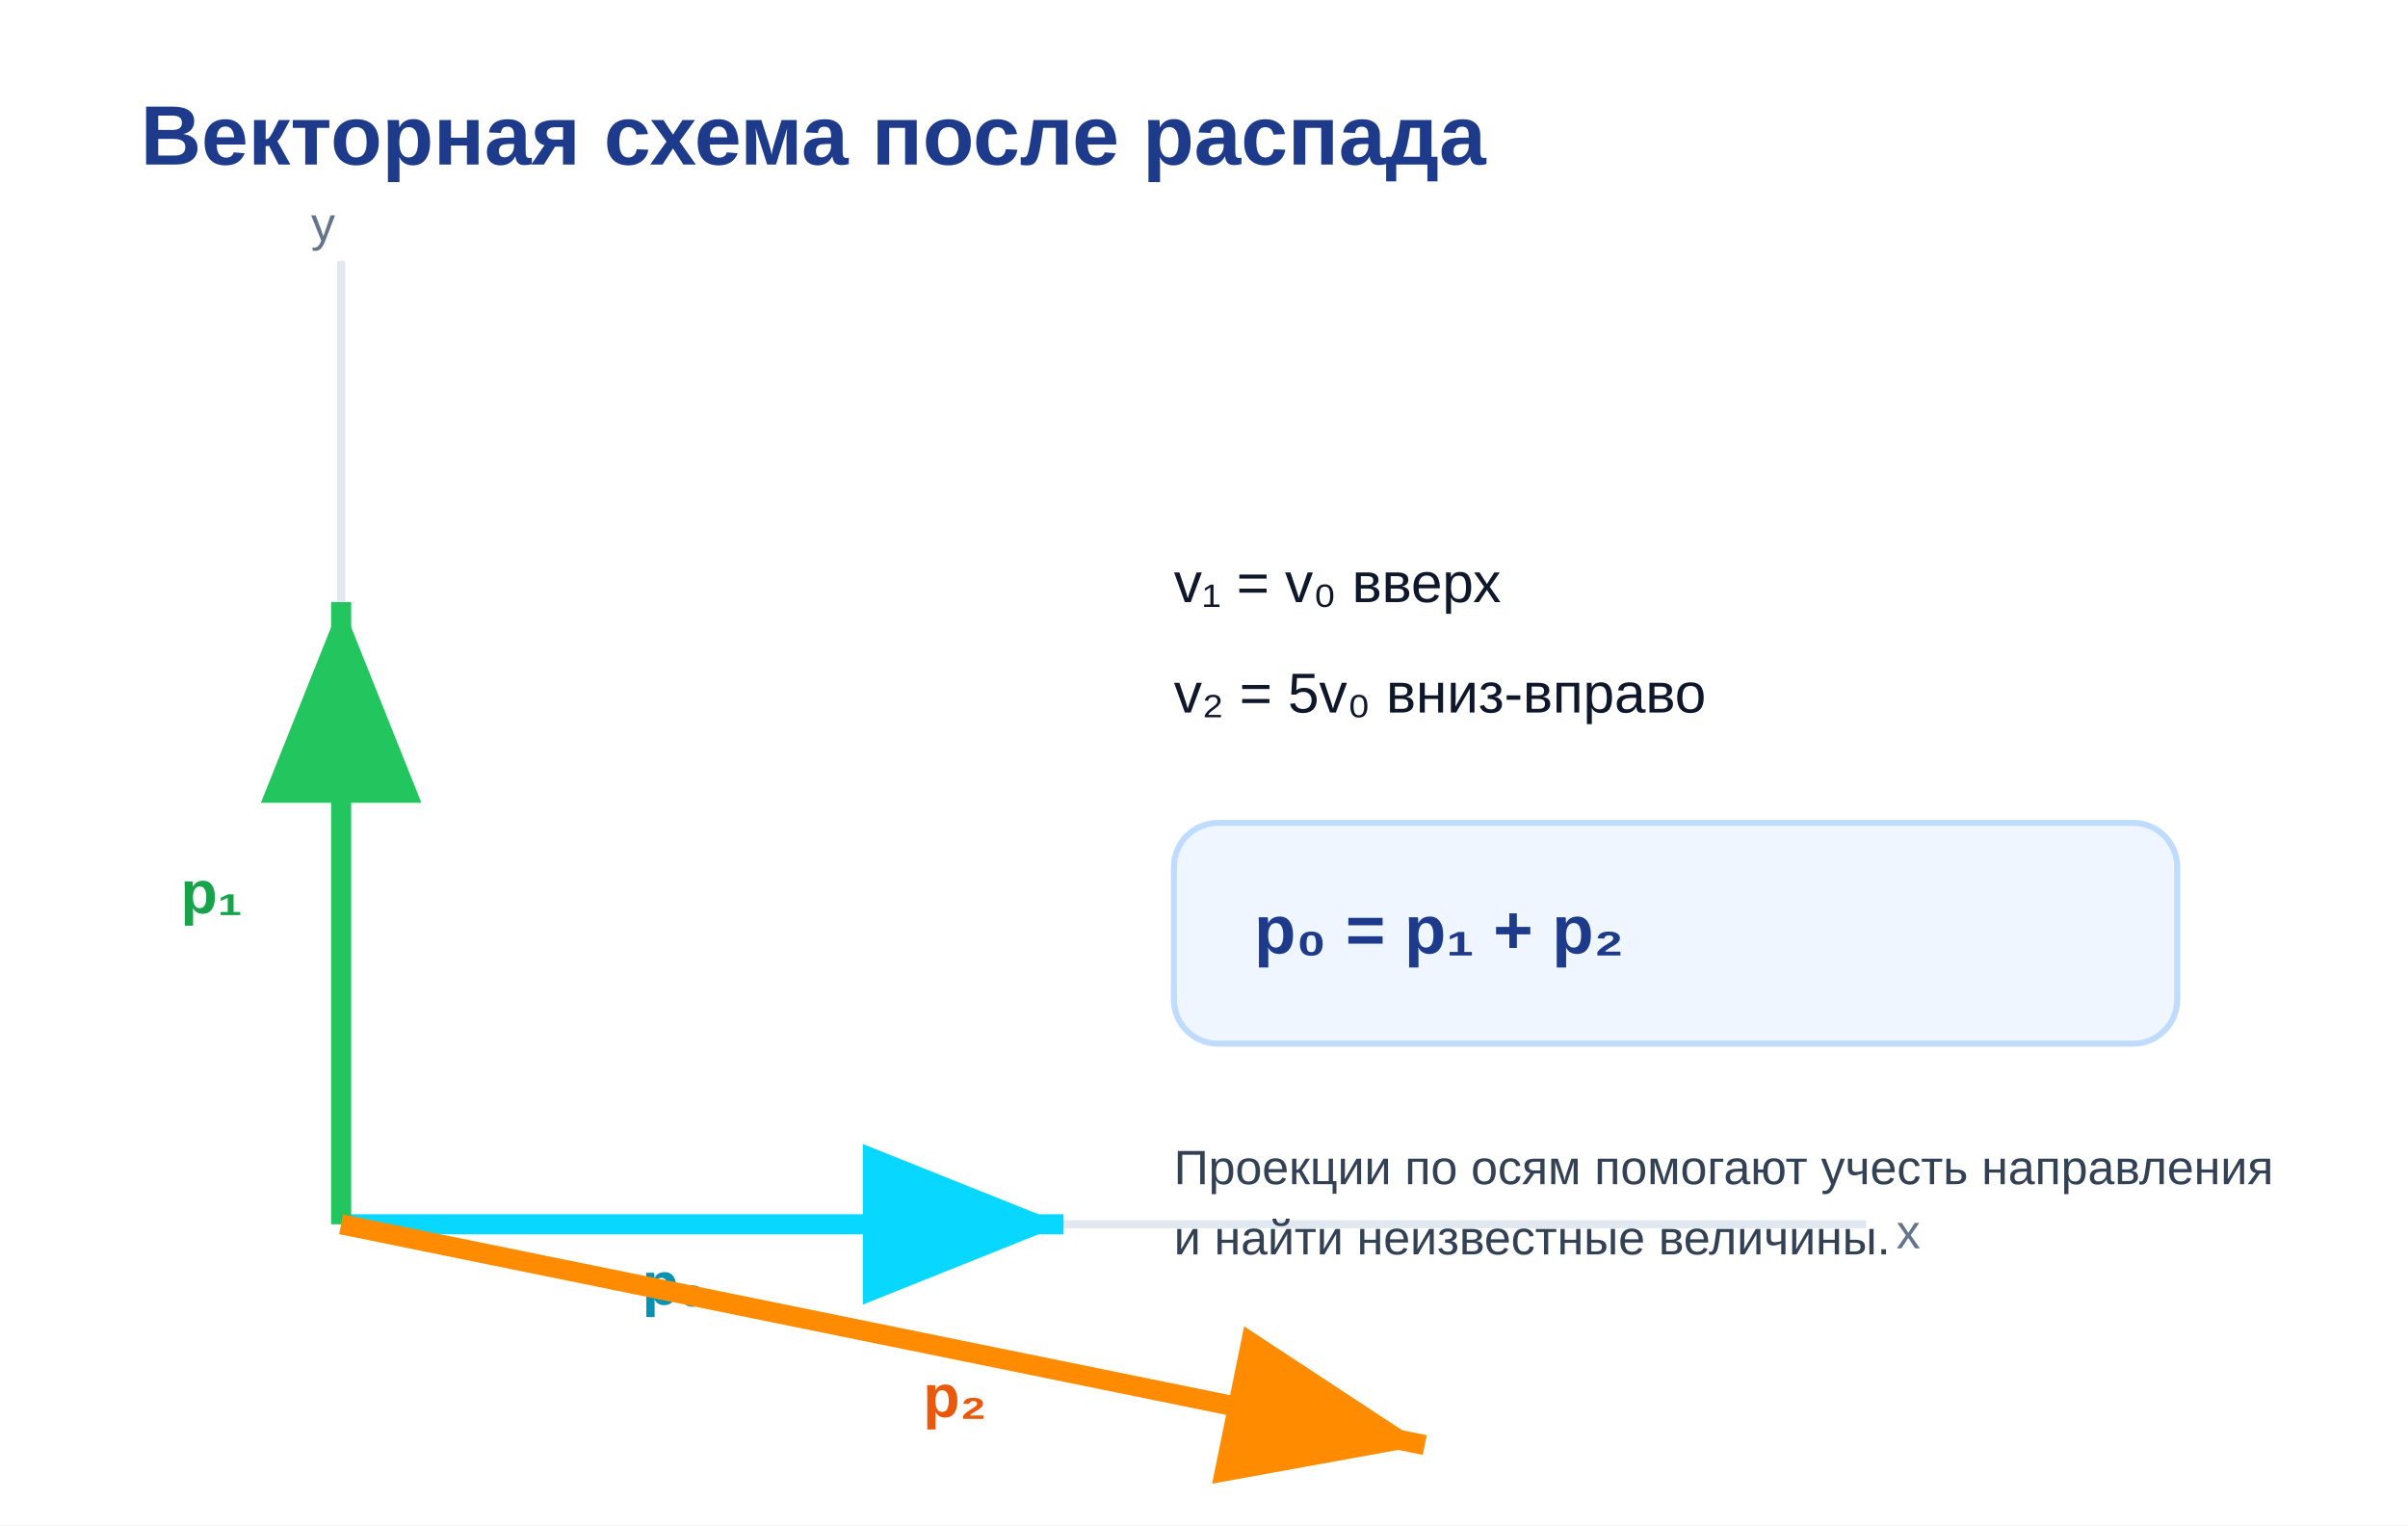
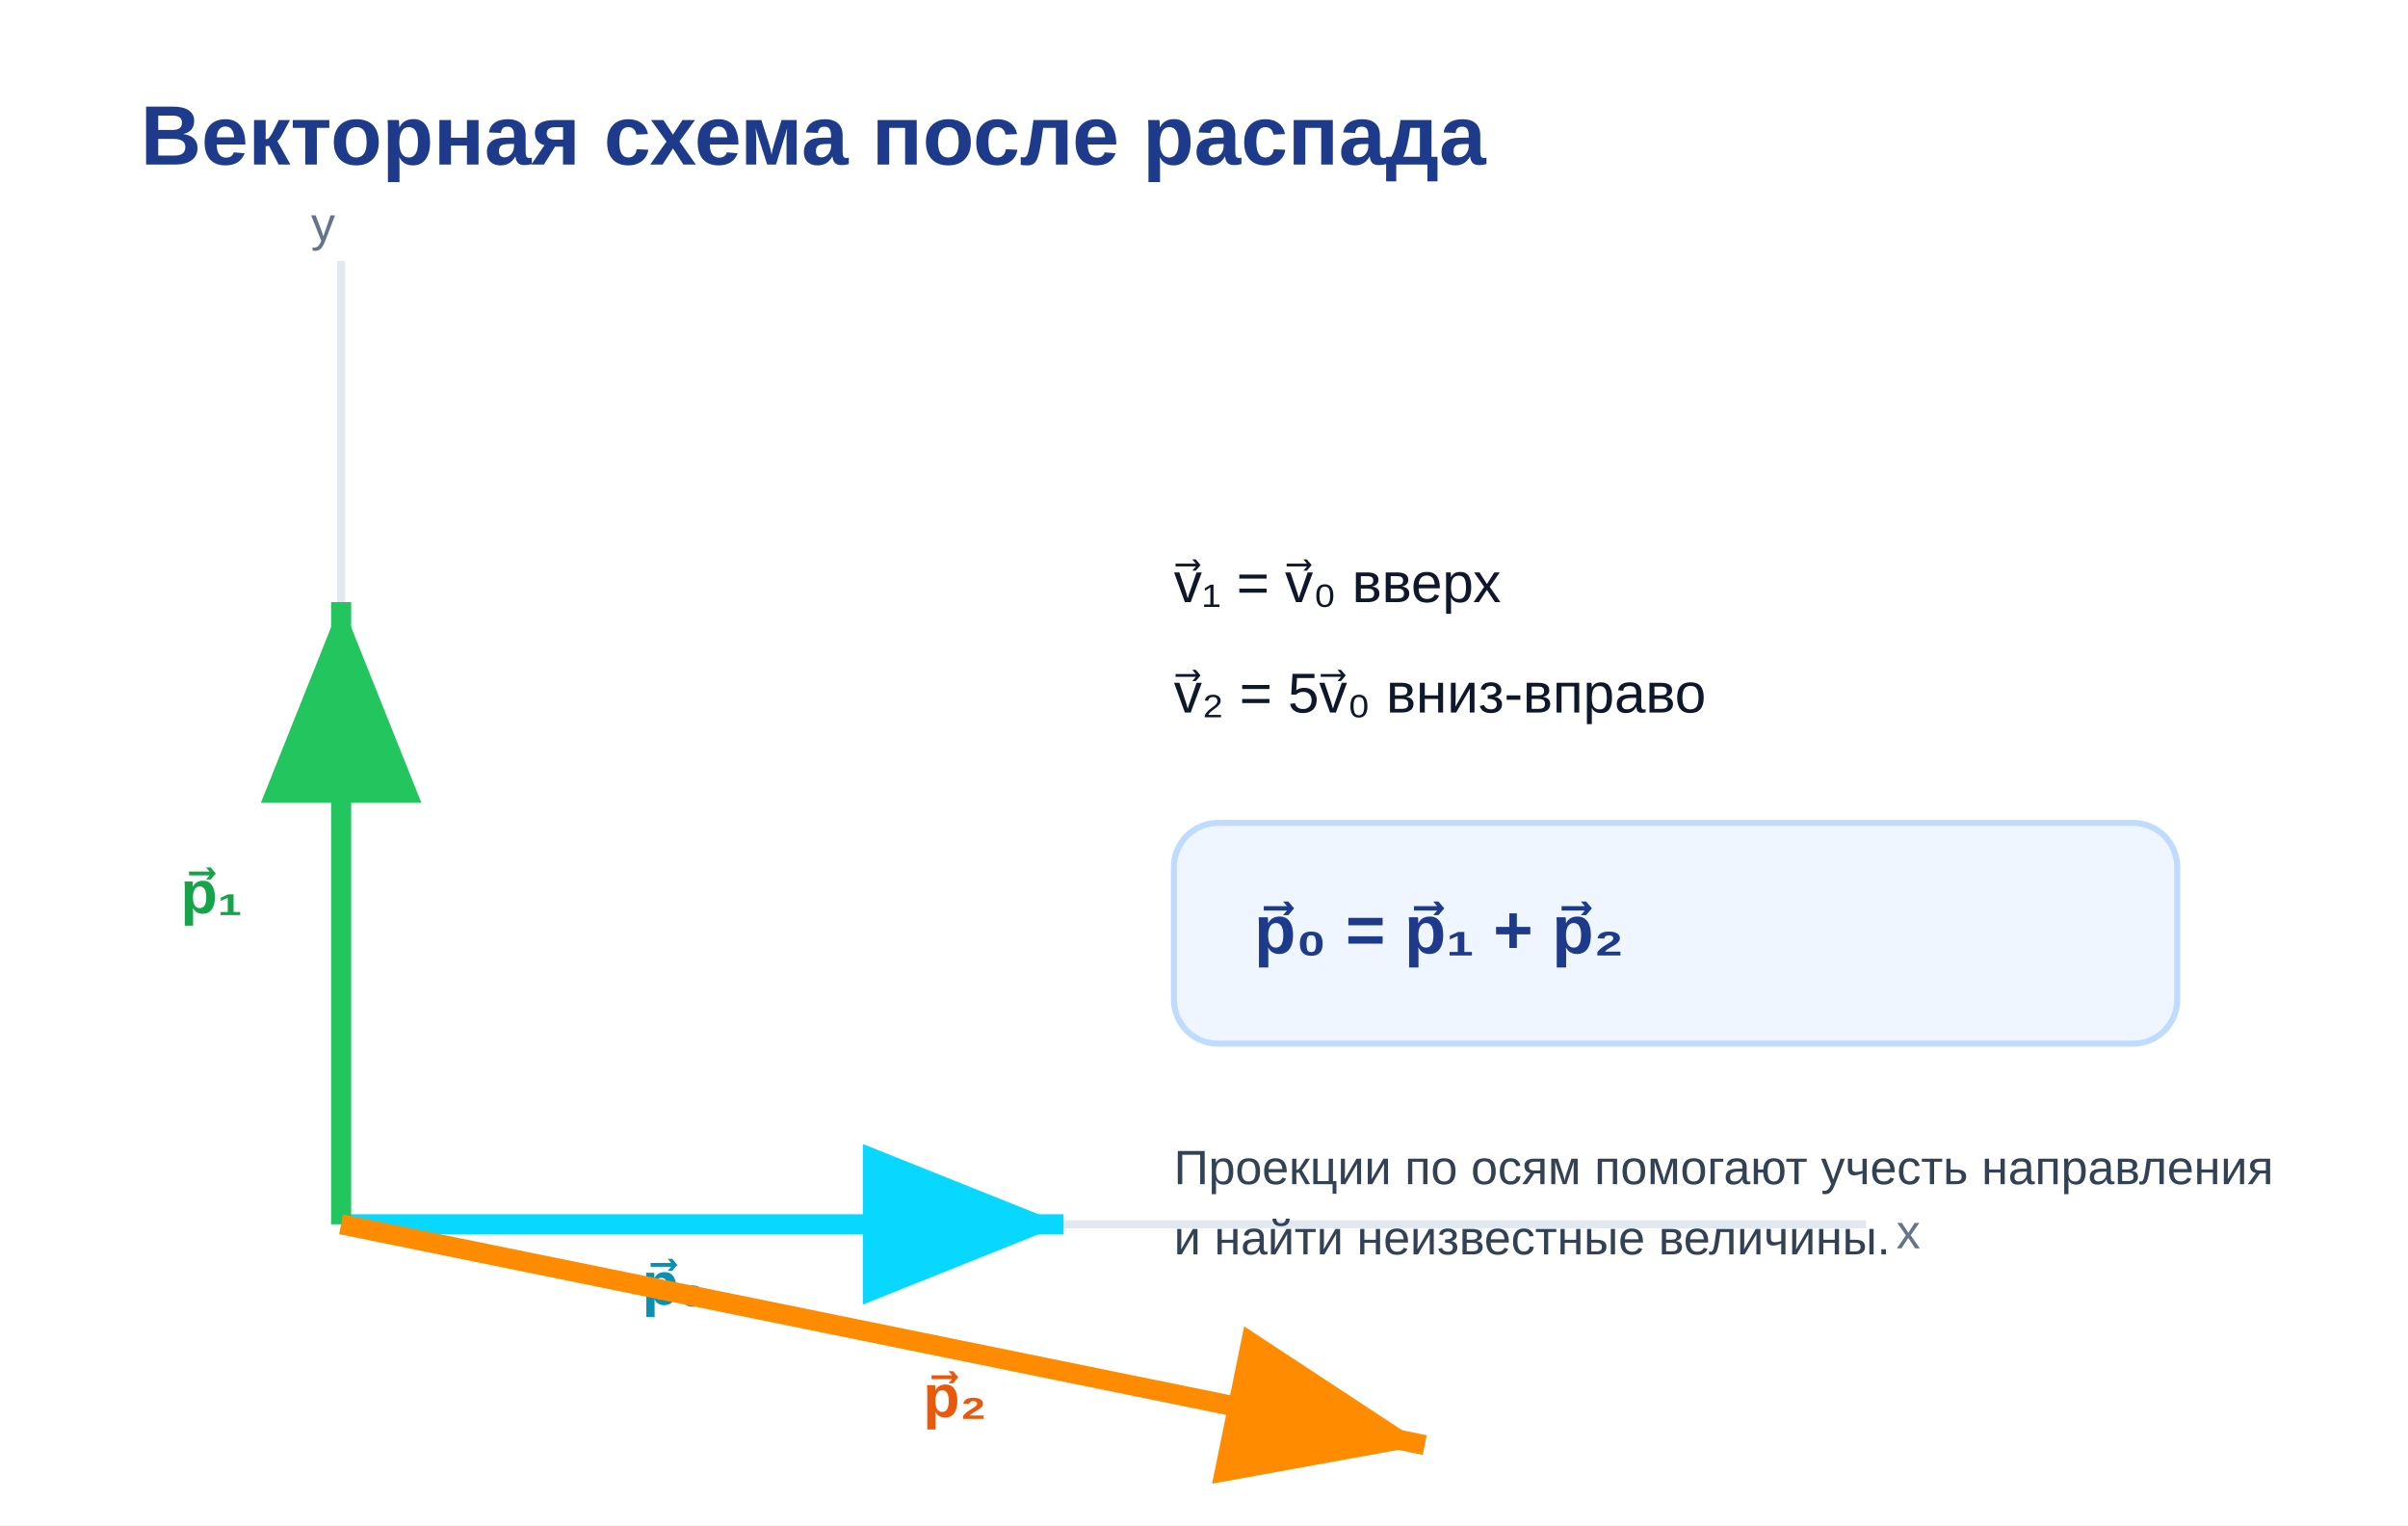
<svg xmlns="http://www.w3.org/2000/svg" viewBox="0 0 1200 760" width="1200" height="760">
  <rect width="1200" height="760" fill="#ffffff" />
  <text x="70" y="82" fill="#1e3a8a" font-family="Arial, sans-serif" font-size="42" font-weight="700">Векторная схема после распада</text>
  <defs>
    <marker id="a" markerWidth="12" markerHeight="12" refX="10" refY="4" orient="auto">
      <path d="M0,0 L10,4 L0,8 Z" fill="context-stroke" />
    </marker>
  </defs>
  <line x1="170" y1="610" x2="930" y2="610" stroke="#e2e8f0" stroke-width="4" />
  <line x1="170" y1="610" x2="170" y2="130" stroke="#e2e8f0" stroke-width="4" />
  <text x="945" y="622" fill="#64748b" font-family="Arial" font-size="24">x</text>
  <text x="155" y="120" fill="#64748b" font-family="Arial" font-size="24">y</text>
  <line x1="170" y1="610" x2="530" y2="610" stroke="#08d8ff" stroke-width="10" marker-end="url(#a)" />
-   <text x="320" y="650" fill="#0891b2" font-family="Arial" font-size="30" font-weight="700">p₀</text>
+   <text x="320" y="650" fill="#0891b2" font-family="Arial" font-size="30" font-weight="700">p⃗₀</text>
  <line x1="170" y1="610" x2="170" y2="300" stroke="#22c55e" stroke-width="10" marker-end="url(#a)" />
-   <text x="90" y="455" fill="#16a34a" font-family="Arial" font-size="30" font-weight="700">p₁</text>
+   <text x="90" y="455" fill="#16a34a" font-family="Arial" font-size="30" font-weight="700">p⃗₁</text>
  <line x1="170" y1="610" x2="710" y2="720" stroke="#ff8c00" stroke-width="10" marker-end="url(#a)" />
-   <text x="460" y="706" fill="#ea580c" font-family="Arial" font-size="30" font-weight="700">p₂</text>
-   <text x="585" y="300" fill="#0f172a" font-family="Arial" font-size="28">v₁ = v₀ вверх</text>
-   <text x="585" y="355" fill="#0f172a" font-family="Arial" font-size="28">v₂ = 5v₀ вниз-вправо</text>
+   <text x="460" y="706" fill="#ea580c" font-family="Arial" font-size="30" font-weight="700">p⃗₂</text>
+   <text x="585" y="300" fill="#0f172a" font-family="Arial" font-size="28">v⃗₁ = v⃗₀ вверх</text>
+   <text x="585" y="355" fill="#0f172a" font-family="Arial" font-size="28">v⃗₂ = 5v⃗₀ вниз-вправо</text>
  <rect x="585" y="410" width="500" height="110" rx="22" fill="#eff6ff" stroke="#bfdbfe" stroke-width="3" />
-   <text x="625" y="475" fill="#1e3a8a" font-family="Arial" font-size="34" font-weight="700">p₀ = p₁ + p₂</text>
+   <text x="625" y="475" fill="#1e3a8a" font-family="Arial" font-size="34" font-weight="700">p⃗₀ = p⃗₁ + p⃗₂</text>
  <text x="585" y="590" fill="#334155" font-family="Arial" font-size="24">Проекции по осям помогают учесть направления</text>
  <text x="585" y="625" fill="#334155" font-family="Arial" font-size="24">и найти неизвестные величины.</text>
</svg>
